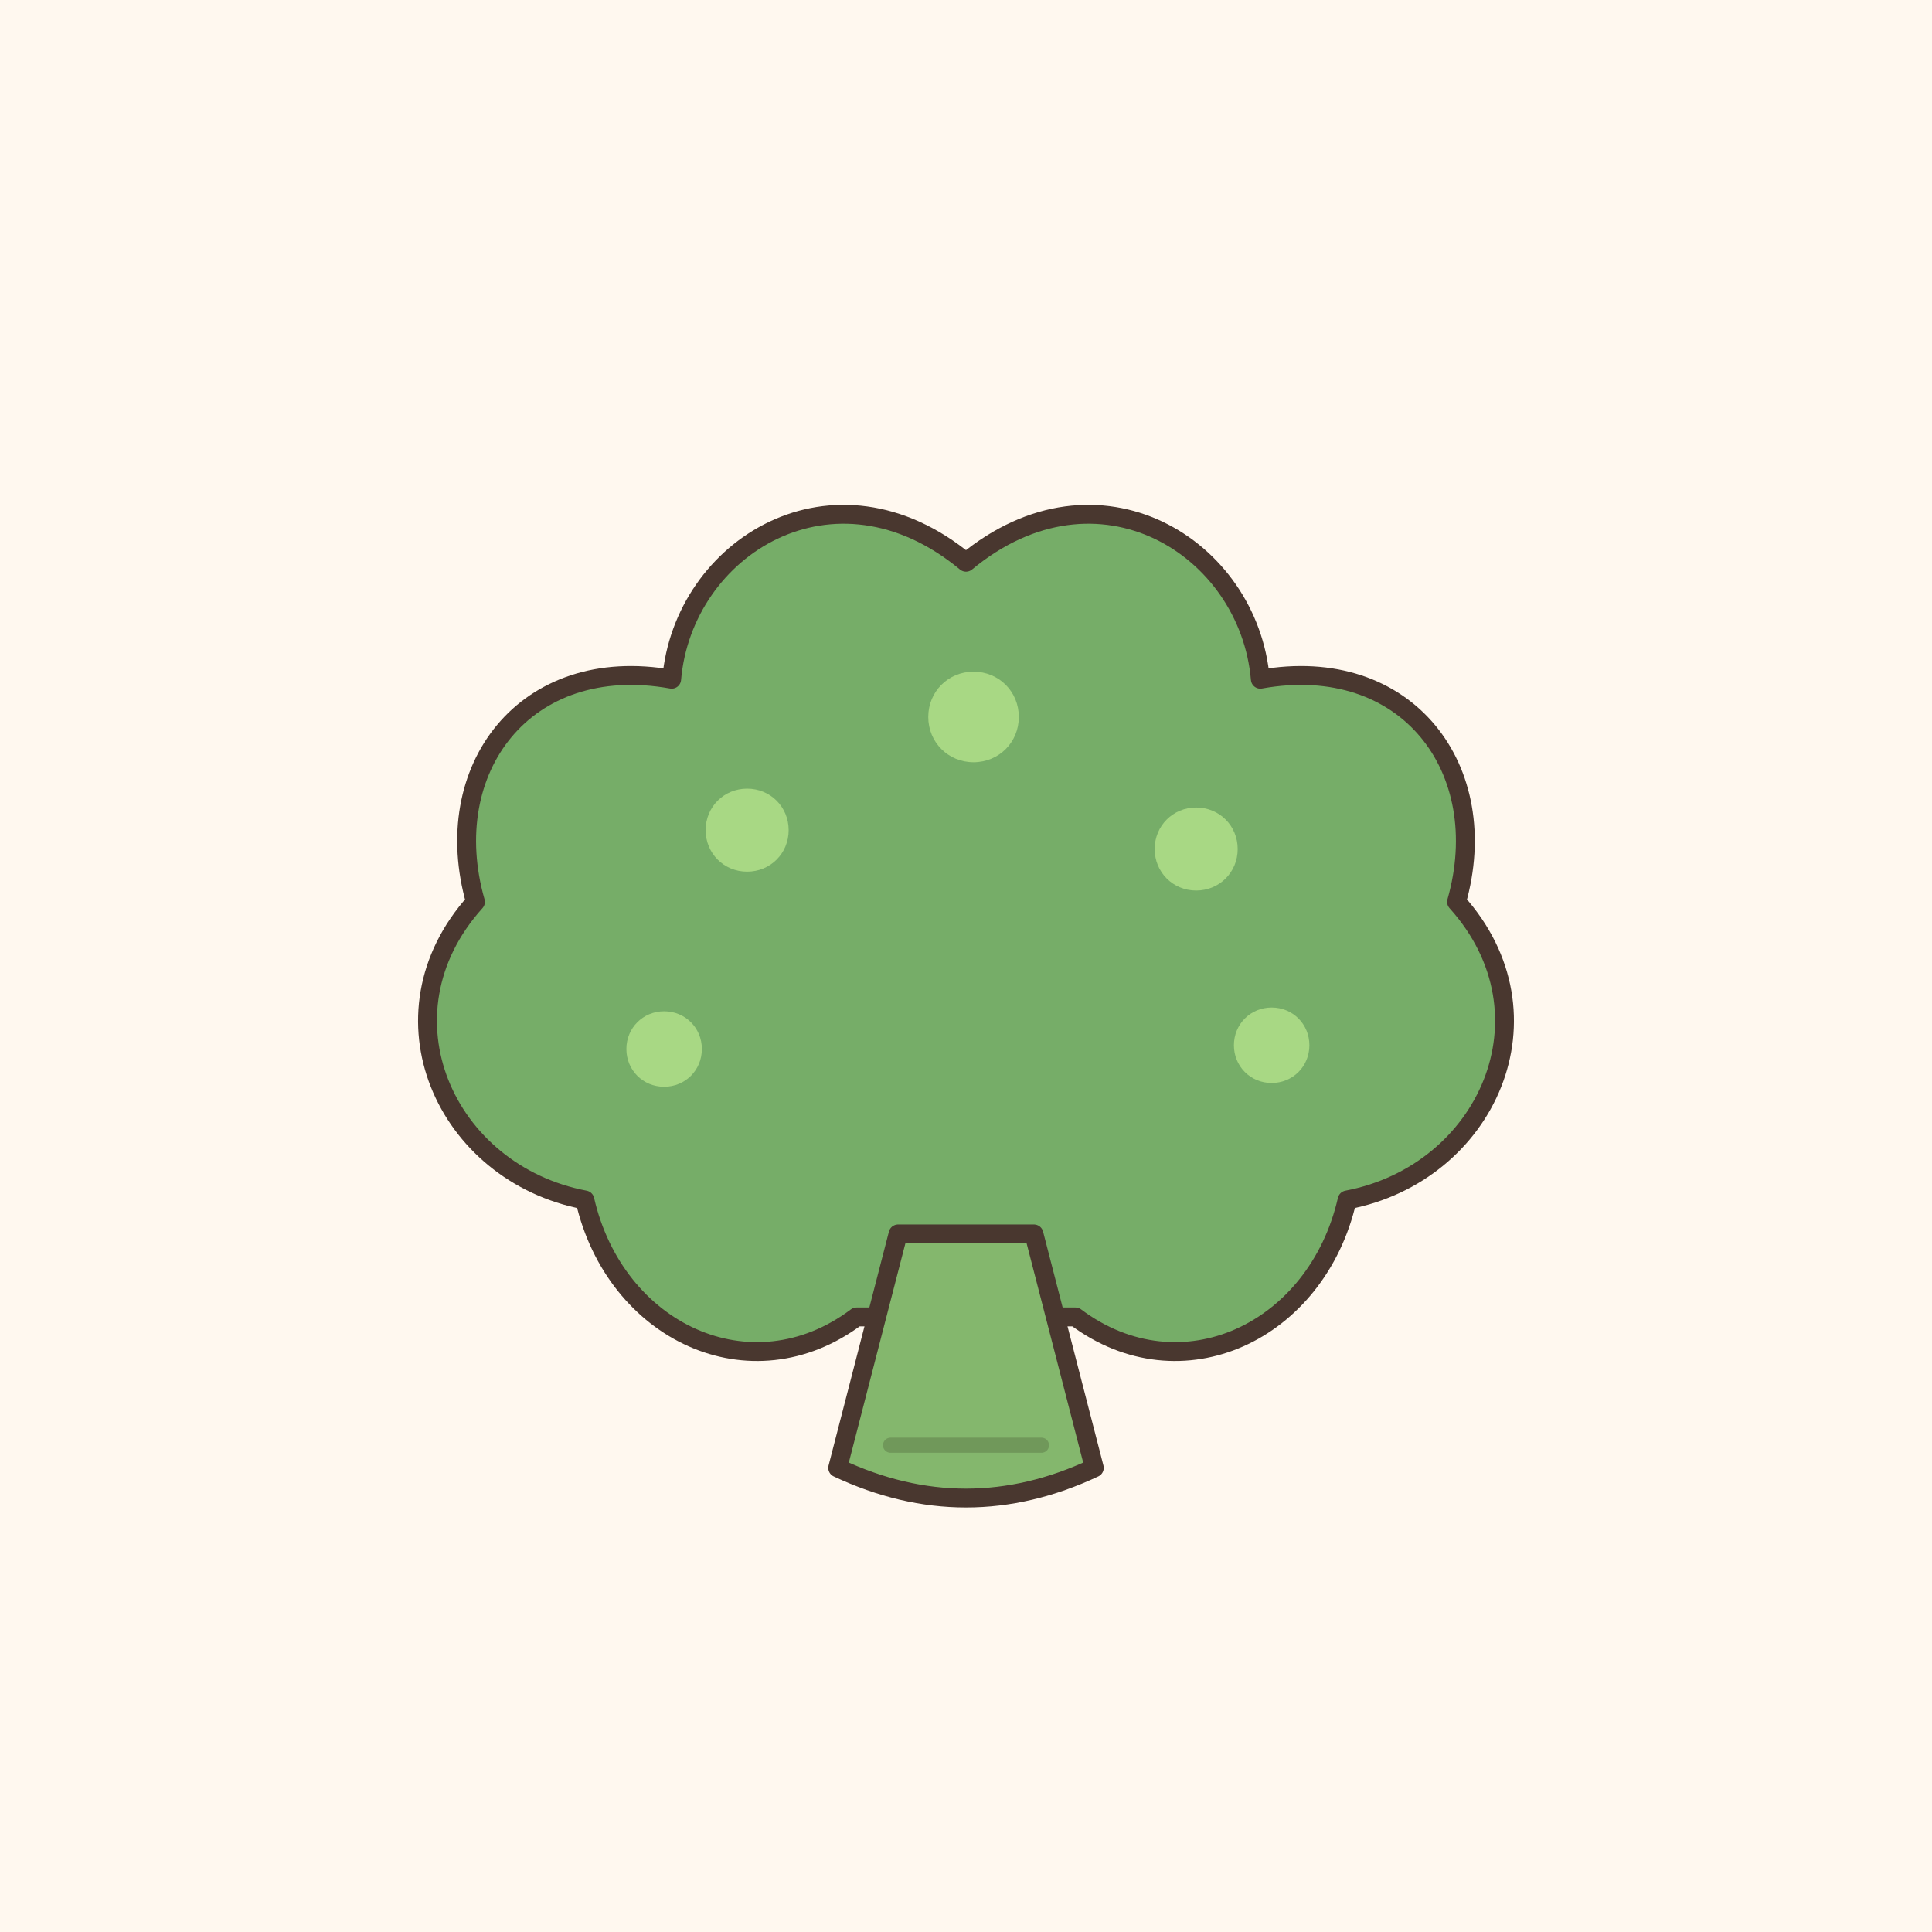
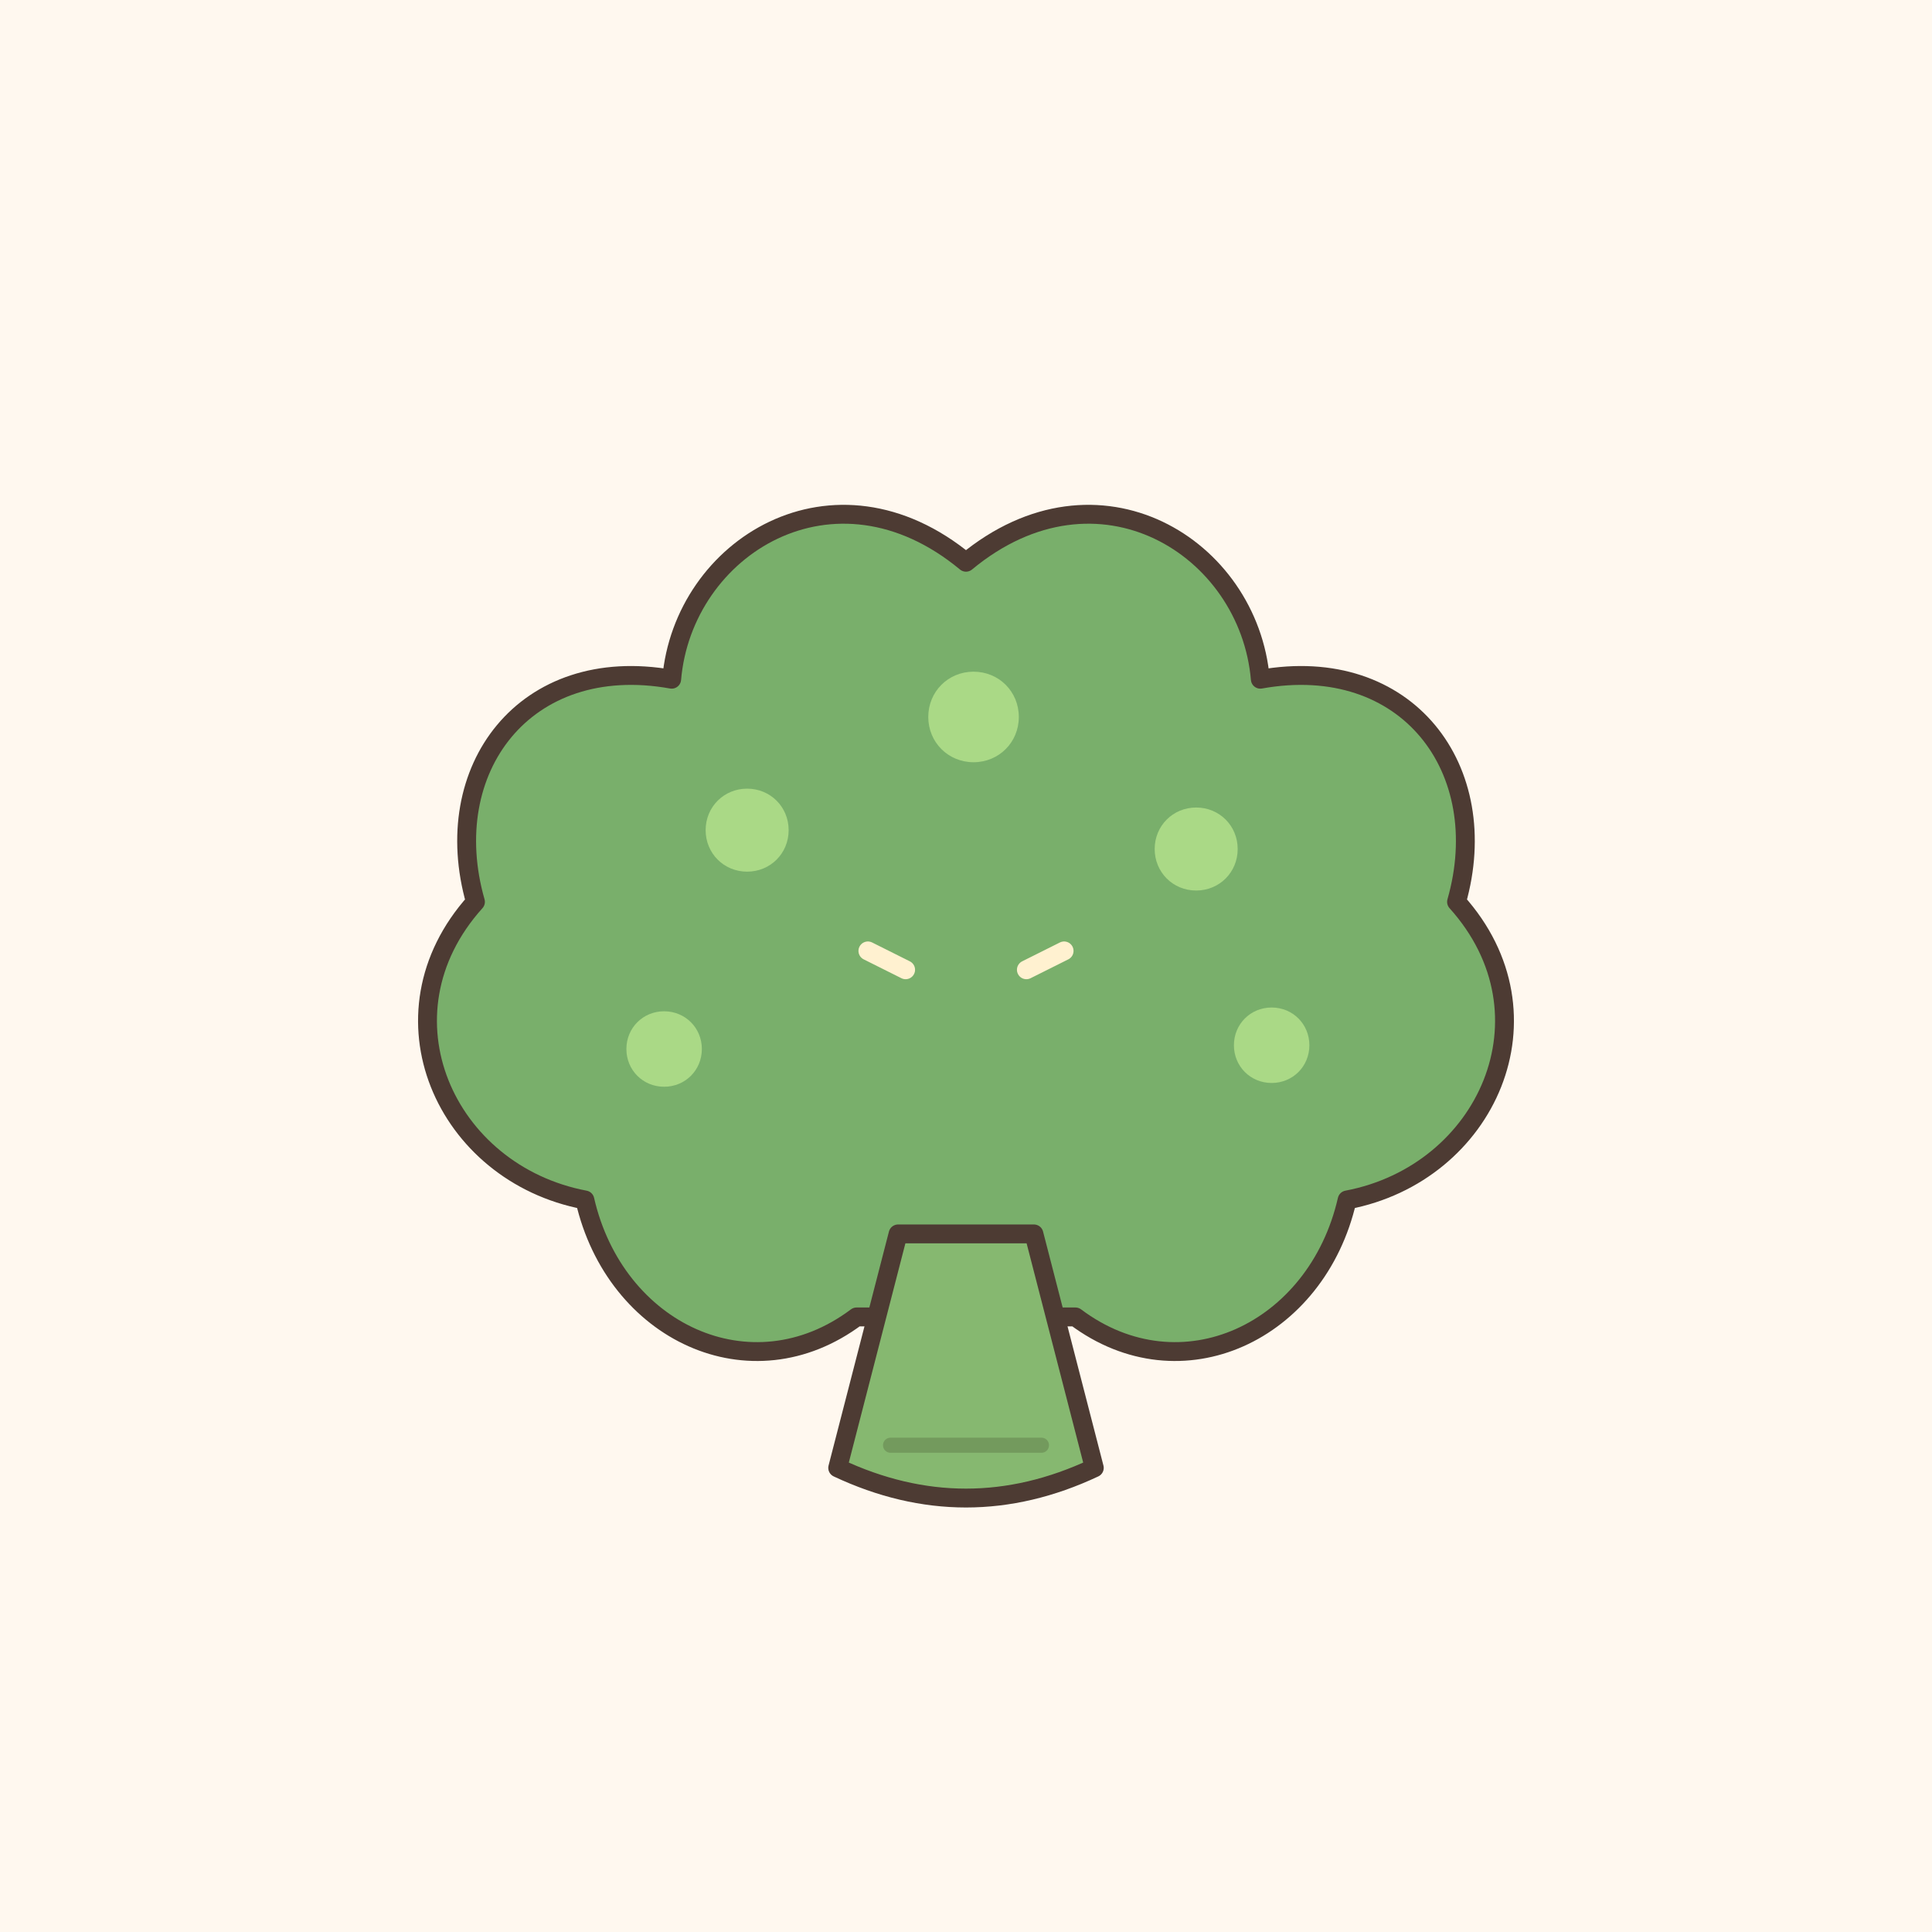
<svg xmlns="http://www.w3.org/2000/svg" width="512" height="512" viewBox="0 0 512 512">
  <rect width="512" height="512" fill="#FFF8EF" />
-   <g>
+   <g opacity="0.98">
    <path d="M256 149 C221 120 181 145 178 180 C139 173 116 204 126 239 C99 269 118 311 155 318 C163 353 199 370 227 349 L285 349 C313 370 349 353 357 318 C394 311 413 269 386 239 C396 204 373 173 334 180 C331 145 291 120 256 149 Z" fill="#76AD68" stroke="#49372F" stroke-width="5" stroke-linecap="round" stroke-linejoin="round" />
    <path d="M238 327 L274 327 L290 389 Q256 405 222 389 Z" fill="#84B76D" stroke="#49372F" stroke-width="5" stroke-linecap="round" stroke-linejoin="round" />
    <path d="M187 220 C187 213.84 191.84 209 198 209 C204.16 209 209 213.84 209 220 C209 226.16 204.16 231 198 231 C191.84 231 187 226.16 187 220 Z" fill="#A8D884" stroke="none" stroke-width="4" stroke-linecap="round" stroke-linejoin="round" />
    <path d="M246 190 C246 183.28 251.28 178 258 178 C264.72 178 270 183.28 270 190 C270 196.72 264.72 202 258 202 C251.28 202 246 196.72 246 190 Z" fill="#A8D884" stroke="none" stroke-width="4" stroke-linecap="round" stroke-linejoin="round" />
    <path d="M306 225 C306 218.84 310.84 214 317 214 C323.16 214 328 218.84 328 225 C328 231.16 323.16 236 317 236 C310.84 236 306 231.16 306 225 Z" fill="#A8D884" stroke="none" stroke-width="4" stroke-linecap="round" stroke-linejoin="round" />
    <path d="M166 278 C166 272.4 170.4 268 176 268 C181.6 268 186 272.4 186 278 C186 283.6 181.6 288 176 288 C170.4 288 166 283.6 166 278 Z" fill="#A8D884" stroke="none" stroke-width="4" stroke-linecap="round" stroke-linejoin="round" />
    <path d="M327 277 C327 271.4 331.4 267 337 267 C342.6 267 347 271.4 347 277 C347 282.6 342.6 287 337 287 C331.4 287 327 282.6 327 277 Z" fill="#A8D884" stroke="none" stroke-width="4" stroke-linecap="round" stroke-linejoin="round" />
+     <path d="M230 252 L240 257 M272 257 L282 252" fill="none" stroke="#FFF1CF" stroke-width="5" stroke-linecap="round" stroke-linejoin="round" />
    <path d="M236 383 H276" fill="none" stroke="#70985A" stroke-width="4" stroke-linecap="round" stroke-linejoin="round" />
  </g>
</svg>
